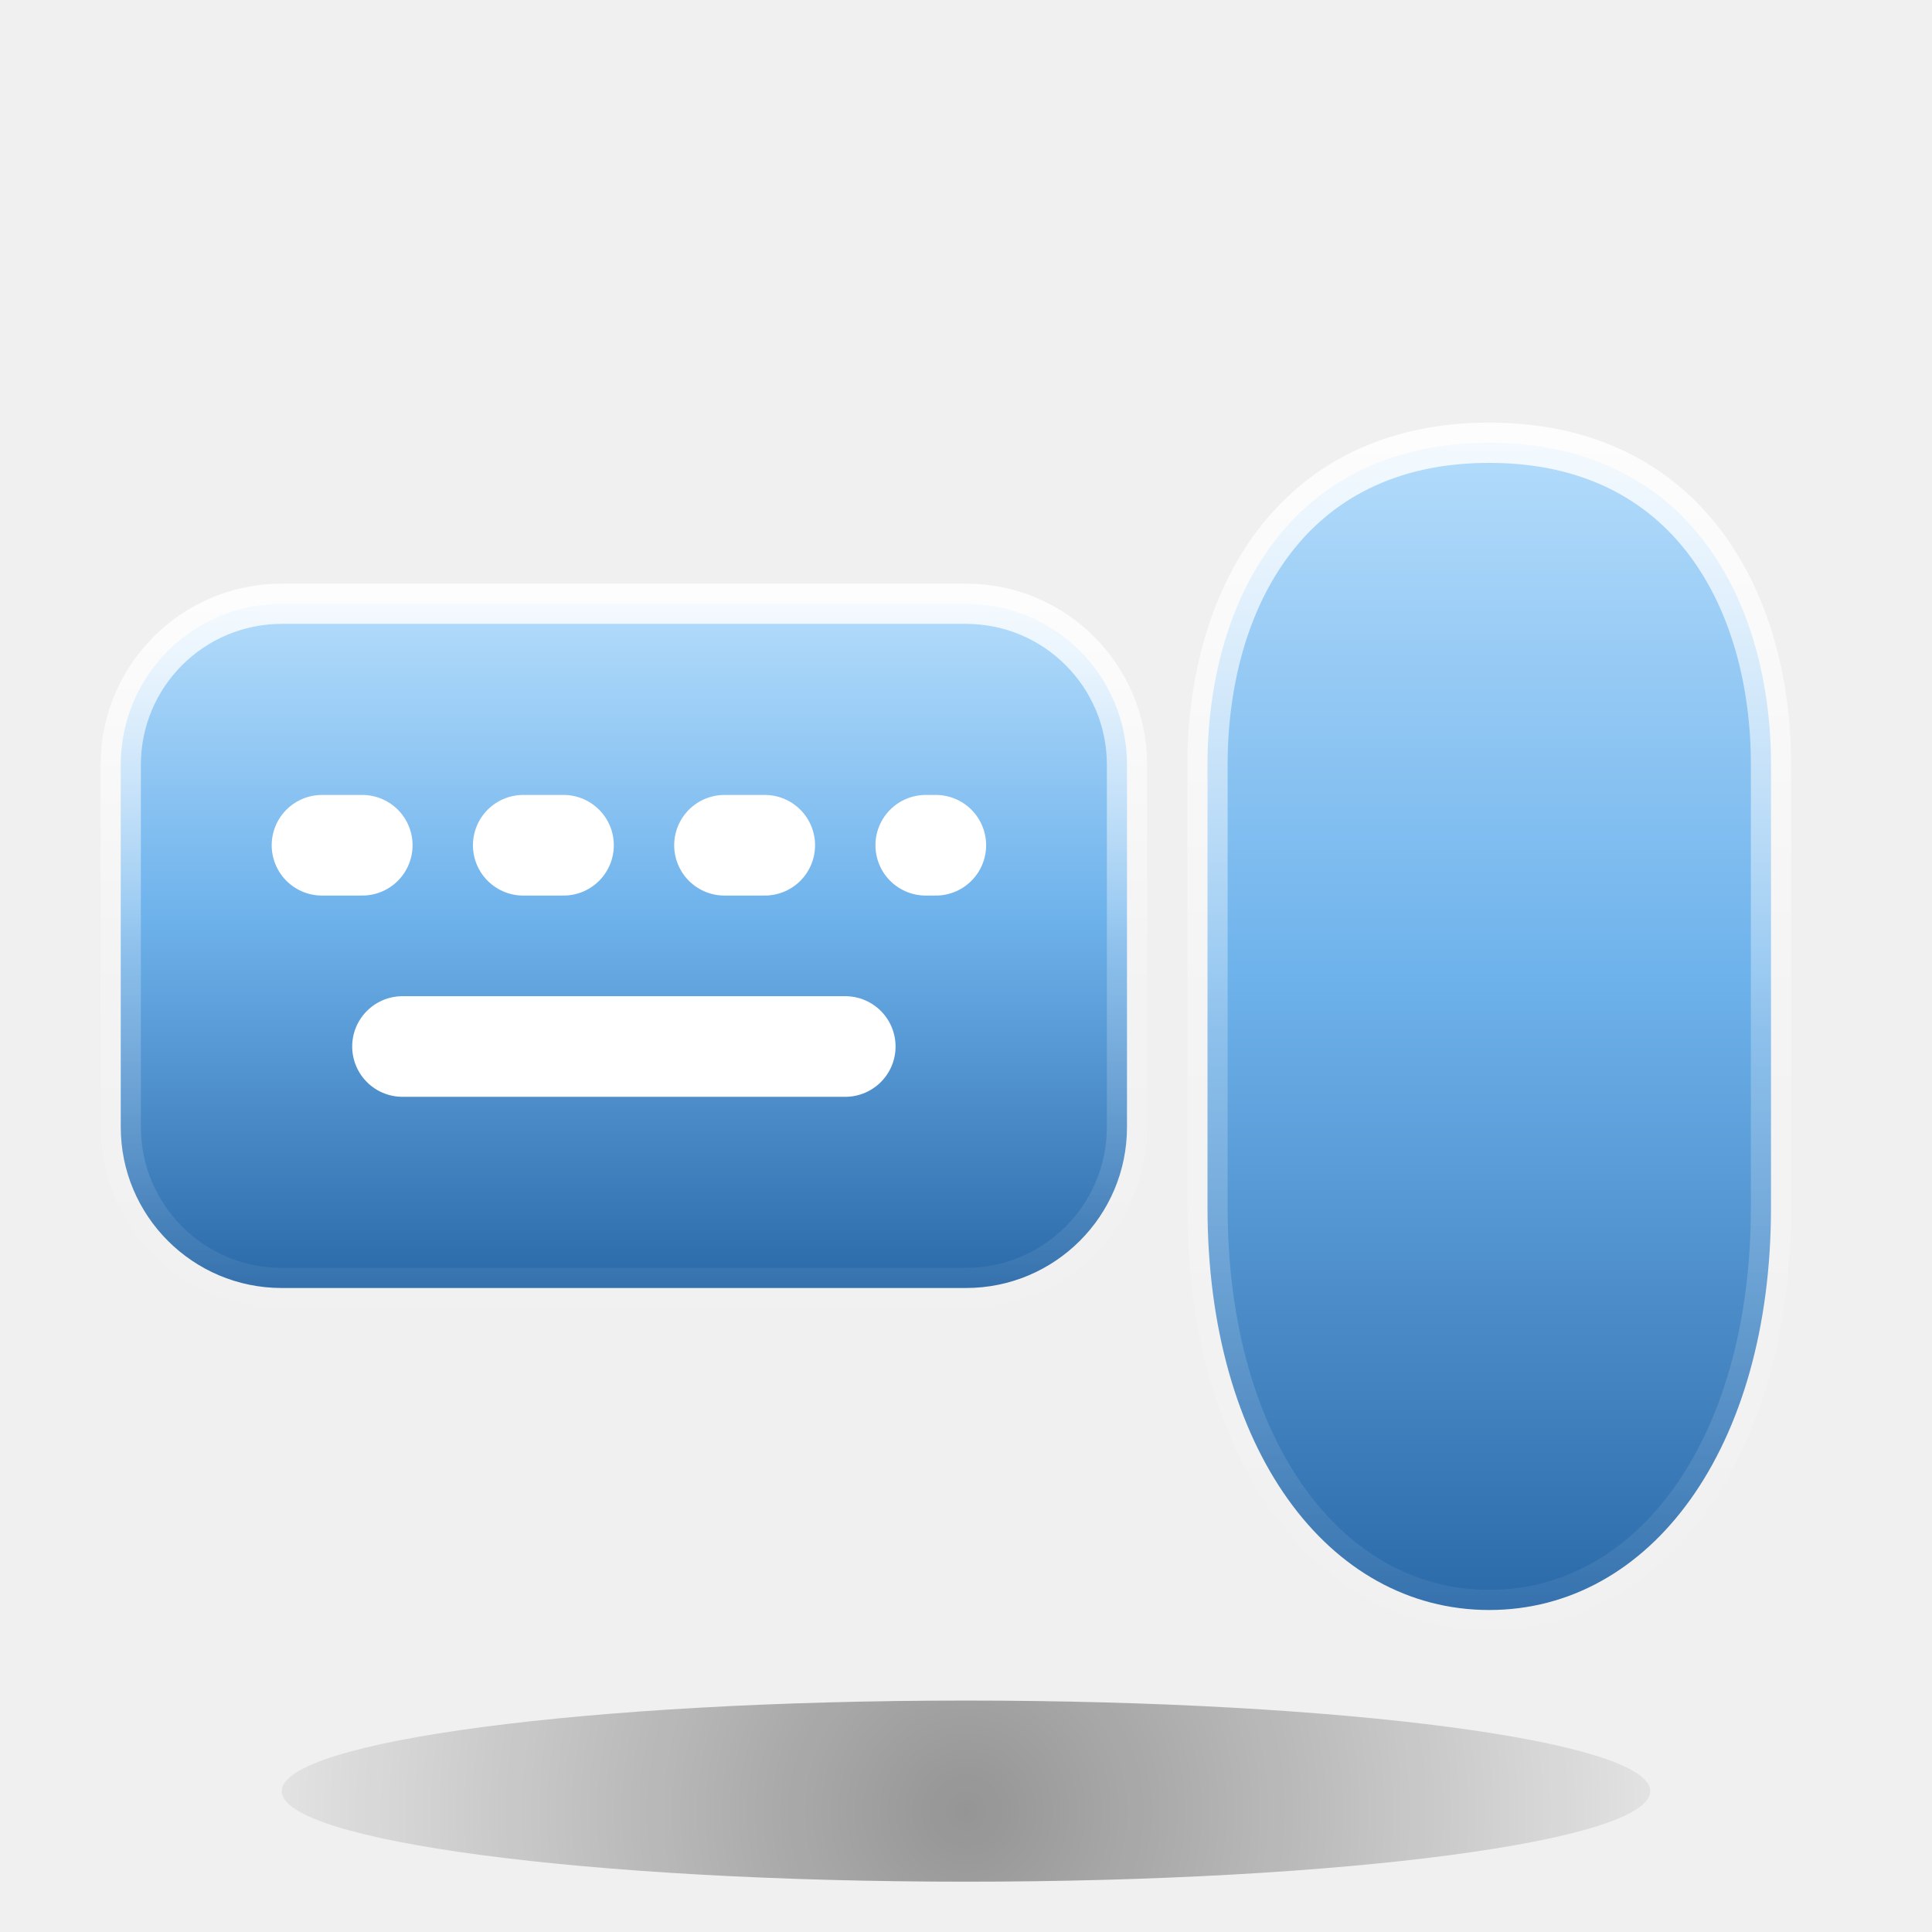
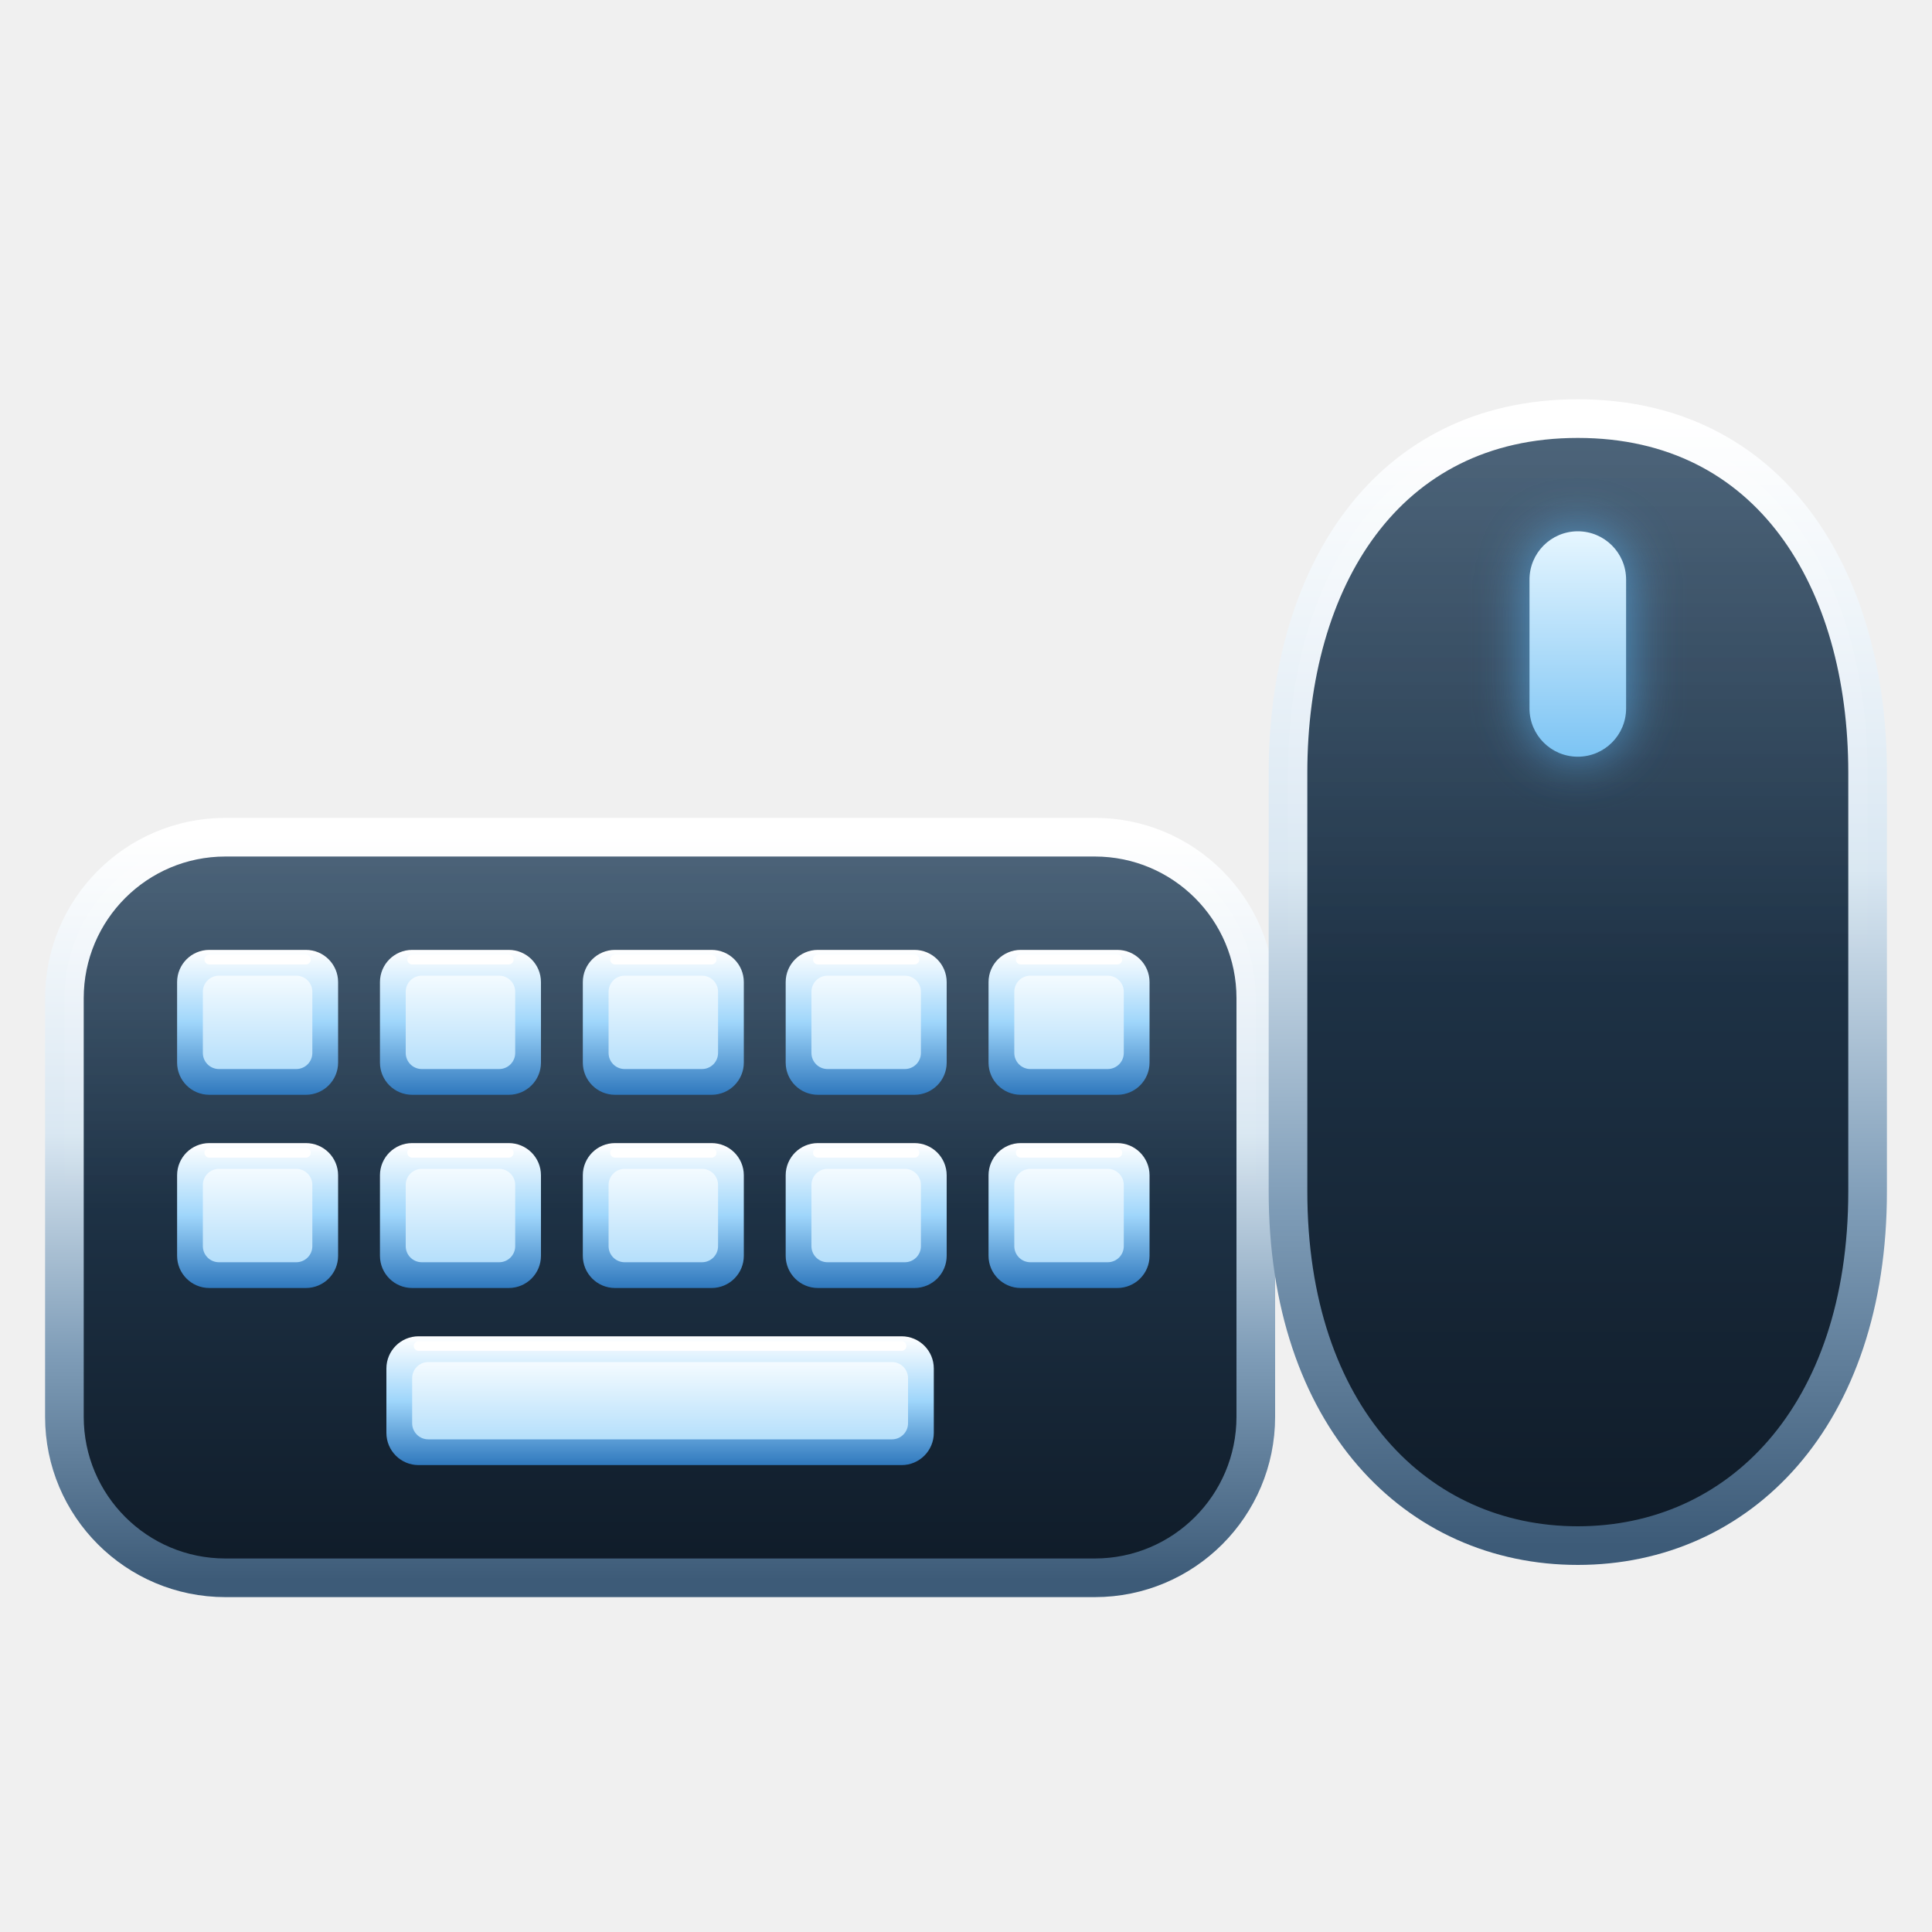
- <svg xmlns="http://www.w3.org/2000/svg" viewBox="0 0 96 96" width="96" height="96">
+ <svg xmlns="http://www.w3.org/2000/svg" viewBox="0 0 120 120" width="96" height="96">
  <defs>
-     <linearGradient id="g" x1="0" y1="0" x2="0" y2="1">
-       <stop offset="0" stop-color="#b4dcfb" stop-opacity="1" />
-       <stop offset="0.45" stop-color="#6fb3ec" stop-opacity="1" />
-       <stop offset="1" stop-color="#2a69a8" stop-opacity="1" />
+     <linearGradient id="deepK" x1="0" y1="0" x2="0" y2="1">
+       <stop offset="0" stop-color="#2c4862" />
+       <stop offset="1" stop-color="#0f1b28" />
    </linearGradient>
-     <linearGradient id="d" x1="0" y1="0" x2="0" y2="1">
-       <stop offset="0" stop-color="#2b4561" stop-opacity="1" />
-       <stop offset="1" stop-color="#0f1b28" stop-opacity="1" />
+     <linearGradient id="mCh" x1="0" y1="0" x2="0" y2="1">
+       <stop offset="0" stop-color="#ffffff" />
+       <stop offset="0.4" stop-color="#d9e7f2" />
+       <stop offset="0.7" stop-color="#7e9cb7" />
+       <stop offset="1" stop-color="#3d5b78" />
    </linearGradient>
-     <linearGradient id="r" x1="0" y1="0" x2="0" y2="1">
-       <stop offset="0" stop-color="#ffffff" stop-opacity="0.85" />
-       <stop offset="0.5" stop-color="#ffffff" stop-opacity="0.25" />
-       <stop offset="1" stop-color="#ffffff" stop-opacity="0.05" />
+     <linearGradient id="glossB" x1="0" y1="0" x2="0" y2="1">
+       <stop offset="0" stop-color="#ffffff" stop-opacity="0.16" />
+       <stop offset="0.5" stop-color="#ffffff" stop-opacity="0" />
    </linearGradient>
-     <radialGradient id="sh" cx="48" cy="90" r="40" gradientUnits="userSpaceOnUse">
-       <stop offset="0" stop-color="#000000" stop-opacity="0.38" />
-       <stop offset="1" stop-color="#000000" stop-opacity="0" />
-     </radialGradient>
+     <linearGradient id="kCh" x1="0" y1="0" x2="0" y2="1">
+       <stop offset="0" stop-color="#ffffff" />
+       <stop offset="0.5" stop-color="#9fd6fb" />
+       <stop offset="1" stop-color="#2f78bd" />
+     </linearGradient>
+     <linearGradient id="kFace" x1="0" y1="0" x2="0" y2="1">
+       <stop offset="0" stop-color="#f4fbff" />
+       <stop offset="1" stop-color="#b5dffb" />
+     </linearGradient>
+     <filter id="glw" filterUnits="userSpaceOnUse" x="-20" y="-20" width="160" height="160">
+       <feGaussianBlur stdDeviation="1.6" />
+     </filter>
+     <linearGradient id="glowG" x1="0" y1="0" x2="0" y2="1">
+       <stop offset="0" stop-color="#e6f6ff" />
+       <stop offset="1" stop-color="#7cc4f4" />
+     </linearGradient>
  </defs>
-   <ellipse cx="48" cy="89" rx="34" ry="4.5" fill="url(#sh)" />
-   <path d="M14 30 H48 A8 8 0 0 1 56 38 V56 A8 8 0 0 1 48 64 H14 A8 8 0 0 1 6 56 V38 A8 8 0 0 1 14 30 Z" fill="url(#g)" />
-   <path d="M14 30 H48 A8 8 0 0 1 56 38 V56 A8 8 0 0 1 48 64 H14 A8 8 0 0 1 6 56 V38 A8 8 0 0 1 14 30 Z" fill="none" stroke="url(#r)" stroke-width="2" />
-   <path d="M16 42 H18 M26 42 H28 M36 42 H38 M46 42 H46.5 M20 52 H42" fill="none" stroke="#ffffff" stroke-width="5" stroke-linecap="round" stroke-linejoin="round" stroke-opacity="1" />
-   <path d="M74 22 C84 22 88 30 88 38 V60 C88 72 82 80 74 80 C66 80 60 72 60 60 V38 C60 30 64 22 74 22 Z" fill="url(#g)" />
-   <path d="M74 22 C84 22 88 30 88 38 V60 C88 72 82 80 74 80 C66 80 60 72 60 60 V38 C60 30 64 22 74 22 Z" fill="none" stroke="url(#r)" stroke-width="2" />
+   <path d="M14 52H68A10 10 0 0 1 78 62V88A10 10 0 0 1 68 98H14A10 10 0 0 1 4 88V62A10 10 0 0 1 14 52Z" fill="url(#deepK)" stroke="url(#mCh)" stroke-width="2.4" stroke-linejoin="round" />
+   <path d="M14 52H68A10 10 0 0 1 78 62V88A10 10 0 0 1 68 98H14A10 10 0 0 1 4 88V62A10 10 0 0 1 14 52Z" fill="url(#glossB)" />
+   <path d="M13 59H19A2 2 0 0 1 21 61V66A2 2 0 0 1 19 68H13A2 2 0 0 1 11 66V61A2 2 0 0 1 13 59Z" fill="url(#kCh)" />
+   <path d="M13.6 60.6H18.4A1 1 0 0 1 19.4 61.6V65.4A1 1 0 0 1 18.4 66.4H13.6A1 1 0 0 1 12.6 65.4V61.6A1 1 0 0 1 13.6 60.6Z" fill="url(#kFace)" />
+   <path d="M13 59.6H19" stroke="#ffffff" stroke-width="0.6" stroke-linecap="round" />
+   <path d="M25.6 59H31.6A2 2 0 0 1 33.6 61V66A2 2 0 0 1 31.6 68H25.6A2 2 0 0 1 23.6 66V61A2 2 0 0 1 25.6 59Z" fill="url(#kCh)" />
+   <path d="M26.2 60.6H31A1 1 0 0 1 32 61.6V65.4A1 1 0 0 1 31 66.4H26.2A1 1 0 0 1 25.2 65.4V61.6A1 1 0 0 1 26.2 60.6Z" fill="url(#kFace)" />
+   <path d="M25.6 59.6H31.6" stroke="#ffffff" stroke-width="0.6" stroke-linecap="round" />
+   <path d="M38.2 59H44.2A2 2 0 0 1 46.2 61V66A2 2 0 0 1 44.2 68H38.2A2 2 0 0 1 36.2 66V61A2 2 0 0 1 38.2 59Z" fill="url(#kCh)" />
+   <path d="M38.8 60.6H43.6A1 1 0 0 1 44.6 61.6V65.4A1 1 0 0 1 43.6 66.4H38.8A1 1 0 0 1 37.8 65.4V61.6A1 1 0 0 1 38.8 60.6Z" fill="url(#kFace)" />
+   <path d="M38.2 59.6H44.2" stroke="#ffffff" stroke-width="0.6" stroke-linecap="round" />
+   <path d="M50.8 59H56.8A2 2 0 0 1 58.8 61V66A2 2 0 0 1 56.8 68H50.8A2 2 0 0 1 48.8 66V61A2 2 0 0 1 50.8 59Z" fill="url(#kCh)" />
+   <path d="M51.4 60.6H56.2A1 1 0 0 1 57.2 61.6V65.4A1 1 0 0 1 56.2 66.4H51.4A1 1 0 0 1 50.4 65.4V61.6A1 1 0 0 1 51.4 60.6Z" fill="url(#kFace)" />
+   <path d="M50.8 59.6H56.8" stroke="#ffffff" stroke-width="0.6" stroke-linecap="round" />
+   <path d="M63.4 59H69.4A2 2 0 0 1 71.4 61V66A2 2 0 0 1 69.4 68H63.4A2 2 0 0 1 61.4 66V61A2 2 0 0 1 63.4 59Z" fill="url(#kCh)" />
+   <path d="M64 60.6H68.8A1 1 0 0 1 69.8 61.6V65.4A1 1 0 0 1 68.8 66.4H64A1 1 0 0 1 63 65.4V61.6A1 1 0 0 1 64 60.6Z" fill="url(#kFace)" />
+   <path d="M63.4 59.6H69.4" stroke="#ffffff" stroke-width="0.6" stroke-linecap="round" />
+   <path d="M13 71H19A2 2 0 0 1 21 73V78A2 2 0 0 1 19 80H13A2 2 0 0 1 11 78V73A2 2 0 0 1 13 71Z" fill="url(#kCh)" />
+   <path d="M13.6 72.6H18.4A1 1 0 0 1 19.4 73.6V77.4A1 1 0 0 1 18.4 78.4H13.6A1 1 0 0 1 12.6 77.4V73.6A1 1 0 0 1 13.6 72.6Z" fill="url(#kFace)" />
+   <path d="M13 71.6H19" stroke="#ffffff" stroke-width="0.6" stroke-linecap="round" />
+   <path d="M25.6 71H31.6A2 2 0 0 1 33.6 73V78A2 2 0 0 1 31.6 80H25.6A2 2 0 0 1 23.6 78V73A2 2 0 0 1 25.6 71Z" fill="url(#kCh)" />
+   <path d="M26.2 72.6H31A1 1 0 0 1 32 73.6V77.4A1 1 0 0 1 31 78.4H26.2A1 1 0 0 1 25.2 77.4V73.6A1 1 0 0 1 26.2 72.6Z" fill="url(#kFace)" />
+   <path d="M25.6 71.6H31.6" stroke="#ffffff" stroke-width="0.6" stroke-linecap="round" />
+   <path d="M38.2 71H44.2A2 2 0 0 1 46.2 73V78A2 2 0 0 1 44.2 80H38.2A2 2 0 0 1 36.2 78V73A2 2 0 0 1 38.2 71Z" fill="url(#kCh)" />
+   <path d="M38.8 72.6H43.6A1 1 0 0 1 44.6 73.6V77.4A1 1 0 0 1 43.6 78.4H38.8A1 1 0 0 1 37.8 77.4V73.6A1 1 0 0 1 38.8 72.6Z" fill="url(#kFace)" />
+   <path d="M38.2 71.6H44.2" stroke="#ffffff" stroke-width="0.6" stroke-linecap="round" />
+   <path d="M50.8 71H56.8A2 2 0 0 1 58.8 73V78A2 2 0 0 1 56.8 80H50.8A2 2 0 0 1 48.8 78V73A2 2 0 0 1 50.8 71Z" fill="url(#kCh)" />
+   <path d="M51.4 72.6H56.2A1 1 0 0 1 57.2 73.6V77.4A1 1 0 0 1 56.2 78.4H51.4A1 1 0 0 1 50.4 77.4V73.6A1 1 0 0 1 51.4 72.6Z" fill="url(#kFace)" />
+   <path d="M50.8 71.6H56.8" stroke="#ffffff" stroke-width="0.6" stroke-linecap="round" />
+   <path d="M63.4 71H69.4A2 2 0 0 1 71.4 73V78A2 2 0 0 1 69.4 80H63.4A2 2 0 0 1 61.4 78V73A2 2 0 0 1 63.4 71Z" fill="url(#kCh)" />
+   <path d="M64 72.6H68.8A1 1 0 0 1 69.8 73.6V77.4A1 1 0 0 1 68.8 78.4H64A1 1 0 0 1 63 77.4V73.6A1 1 0 0 1 64 72.6Z" fill="url(#kFace)" />
+   <path d="M63.4 71.6H69.4" stroke="#ffffff" stroke-width="0.6" stroke-linecap="round" />
+   <path d="M26 83H56A2 2 0 0 1 58 85V89A2 2 0 0 1 56 91H26A2 2 0 0 1 24 89V85A2 2 0 0 1 26 83Z" fill="url(#kCh)" />
+   <path d="M26.6 84.6H55.4A1 1 0 0 1 56.4 85.6V88.4A1 1 0 0 1 55.4 89.4H26.6A1 1 0 0 1 25.6 88.4V85.6A1 1 0 0 1 26.6 84.6Z" fill="url(#kFace)" />
+   <path d="M26 83.6H56" stroke="#ffffff" stroke-width="0.6" stroke-linecap="round" />
+   <path d="M98 26C110 26 116 36 116 48V74C116 88 108 96 98 96C88 96 80 88 80 74V48C80 36 86 26 98 26Z" fill="url(#deepK)" stroke="url(#mCh)" stroke-width="2.4" stroke-linejoin="round" />
+   <path d="M98 26C110 26 116 36 116 48V74C116 88 108 96 98 96C88 96 80 88 80 74V48C80 36 86 26 98 26Z" fill="url(#glossB)" />
+   <path d="M98 33H98A3 3 0 0 1 101 36V44A3 3 0 0 1 98 47H98A3 3 0 0 1 95 44V36A3 3 0 0 1 98 33Z" fill="#5aaeea" filter="url(#glw)" opacity="0.8" />
+   <path d="M98 33H98A3 3 0 0 1 101 36V44A3 3 0 0 1 98 47H98A3 3 0 0 1 95 44V36A3 3 0 0 1 98 33Z" fill="url(#glowG)" />
</svg>
